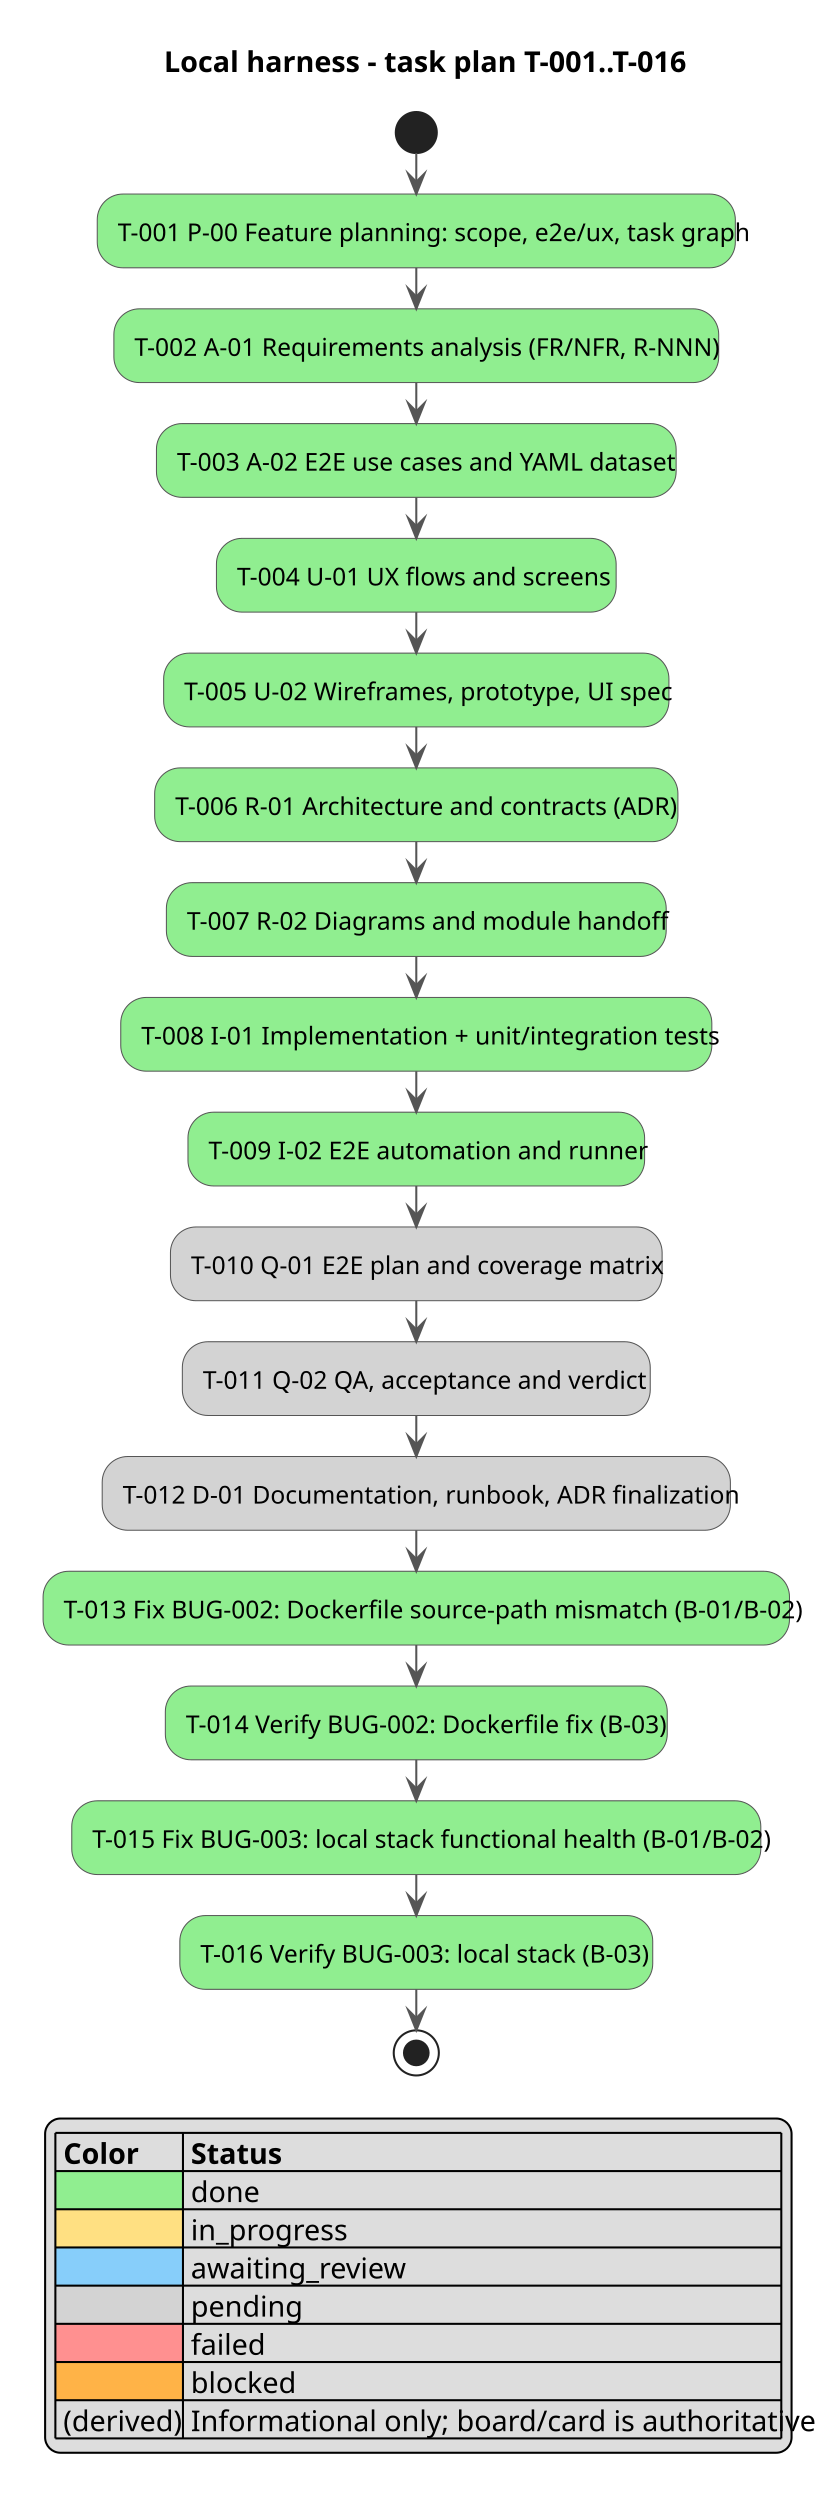
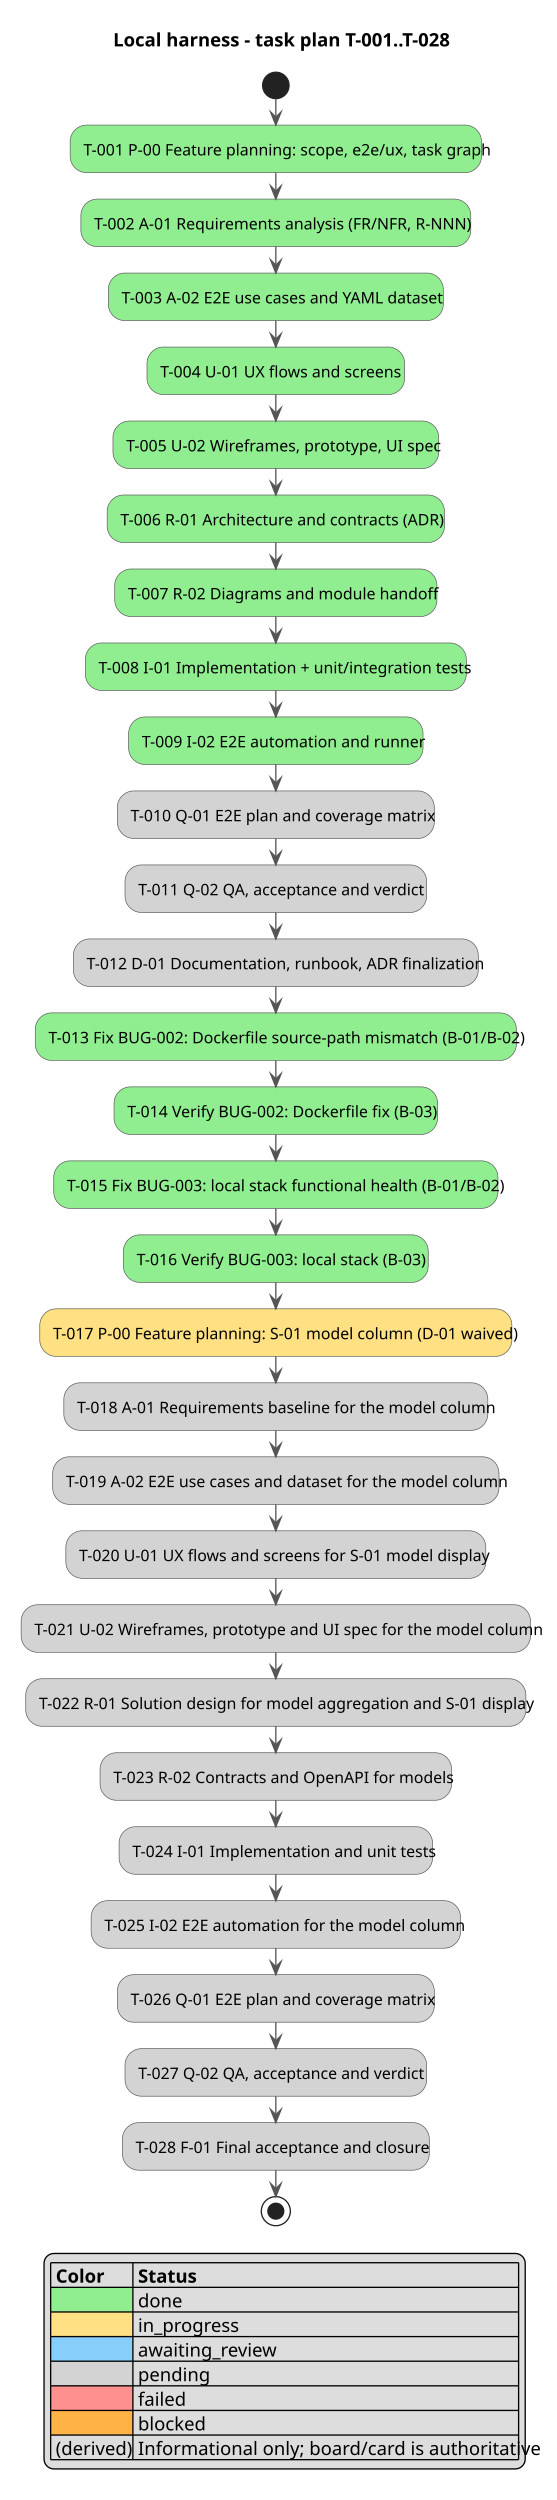
- <svg xmlns="http://www.w3.org/2000/svg" version="1.1" data-diagram-type="ACTIVITY" style="width:409px;height:1219px;background:#FFFFFF;" width="409px" height="1219px" viewBox="0 0 409 1219" zoomAndPan="magnify" preserveAspectRatio="none" contentStyleType="text/css">
+ <svg xmlns="http://www.w3.org/2000/svg" version="1.1" data-diagram-type="ACTIVITY" style="width:421px;height:1891px;background:#FFFFFF;" width="421px" height="1891px" viewBox="0 0 421 1891" zoomAndPan="magnify" preserveAspectRatio="none" contentStyleType="text/css">
  <defs />
  <g font-family="sans-serif" lengthAdjust="spacing">
    <g class="title" data-source-line="5">
-       <text x="79.944" y="35.107" fill="#000" font-size="14" textLength="248.076" font-weight="700" font-family="Segoe UI">Local harness - task plan T-001..T-016</text>
+       <text x="85.599" y="35.107" fill="#000" font-size="14" textLength="248.076" font-weight="700" font-family="Segoe UI">Local harness - task plan T-001..T-028</text>
    </g>
-     <ellipse cx="202.982" cy="64.621" rx="10" ry="10" fill="#222" style="stroke:#222;stroke-width:1;" />
-     <rect x="47.418" y="94.621" width="311.129" height="35.961" fill="#90EE90" style="stroke:#555;stroke-width:0.5;" rx="12.5" ry="12.5" />
-     <text x="57.418" y="117.57" fill="#000" font-size="12" textLength="291.129" font-family="Segoe UI">T-001 P-00 Feature planning: scope, e2e/ux, task graph</text>
-     <rect x="55.527" y="150.582" width="294.91" height="35.961" fill="#90EE90" style="stroke:#555;stroke-width:0.5;" rx="12.5" ry="12.5" />
-     <text x="65.527" y="173.531" fill="#000" font-size="12" textLength="274.91" font-family="Segoe UI">T-002 A-01 Requirements analysis (FR/NFR, R-NNN)</text>
-     <rect x="76.287" y="206.543" width="253.391" height="35.961" fill="#90EE90" style="stroke:#555;stroke-width:0.5;" rx="12.5" ry="12.5" />
-     <text x="86.287" y="229.492" fill="#000" font-size="12" textLength="233.391" font-family="Segoe UI">T-003 A-02 E2E use cases and YAML dataset</text>
-     <rect x="105.537" y="262.504" width="194.891" height="35.961" fill="#90EE90" style="stroke:#555;stroke-width:0.5;" rx="12.5" ry="12.5" />
-     <text x="115.537" y="285.453" fill="#000" font-size="12" textLength="174.891" font-family="Segoe UI">T-004 U-01 UX flows and screens</text>
-     <rect x="79.797" y="318.465" width="246.371" height="35.961" fill="#90EE90" style="stroke:#555;stroke-width:0.5;" rx="12.5" ry="12.5" />
-     <text x="89.797" y="341.414" fill="#000" font-size="12" textLength="226.371" font-family="Segoe UI">T-005 U-02 Wireframes, prototype, UI spec</text>
-     <rect x="75.417" y="374.426" width="255.131" height="35.961" fill="#90EE90" style="stroke:#555;stroke-width:0.5;" rx="12.5" ry="12.5" />
-     <text x="85.417" y="397.375" fill="#000" font-size="12" textLength="235.131" font-family="Segoe UI">T-006 R-01 Architecture and contracts (ADR)</text>
-     <rect x="81.13" y="430.387" width="243.705" height="35.961" fill="#90EE90" style="stroke:#555;stroke-width:0.5;" rx="12.5" ry="12.5" />
-     <text x="91.13" y="453.336" fill="#000" font-size="12" textLength="223.705" font-family="Segoe UI">T-007 R-02 Diagrams and module handoff</text>
-     <rect x="58.882" y="486.348" width="288.201" height="35.961" fill="#90EE90" style="stroke:#555;stroke-width:0.5;" rx="12.5" ry="12.5" />
-     <text x="68.882" y="509.297" fill="#000" font-size="12" textLength="268.201" font-family="Segoe UI">T-008 I-01 Implementation + unit/integration tests</text>
-     <rect x="91.656" y="542.309" width="222.652" height="35.961" fill="#90EE90" style="stroke:#555;stroke-width:0.5;" rx="12.5" ry="12.5" />
-     <text x="101.656" y="565.258" fill="#000" font-size="12" textLength="202.652" font-family="Segoe UI">T-009 I-02 E2E automation and runner</text>
-     <rect x="83.113" y="598.27" width="239.738" height="35.961" fill="#D3D3D3" style="stroke:#555;stroke-width:0.5;" rx="12.5" ry="12.5" />
-     <text x="93.113" y="621.219" fill="#000" font-size="12" textLength="219.738" font-family="Segoe UI">T-010 Q-01 E2E plan and coverage matrix</text>
-     <rect x="88.911" y="654.23" width="228.143" height="35.961" fill="#D3D3D3" style="stroke:#555;stroke-width:0.5;" rx="12.5" ry="12.5" />
-     <text x="98.911" y="677.18" fill="#000" font-size="12" textLength="208.143" font-family="Segoe UI">T-011 Q-02 QA, acceptance and verdict</text>
-     <rect x="49.835" y="710.191" width="306.295" height="35.961" fill="#D3D3D3" style="stroke:#555;stroke-width:0.5;" rx="12.5" ry="12.5" />
-     <text x="59.835" y="733.141" fill="#000" font-size="12" textLength="286.295" font-family="Segoe UI">T-012 D-01 Documentation, runbook, ADR finalization</text>
-     <rect x="21.013" y="766.152" width="363.939" height="35.961" fill="#90EE90" style="stroke:#555;stroke-width:0.5;" rx="12.5" ry="12.5" />
-     <text x="31.013" y="789.102" fill="#000" font-size="12" textLength="343.939" font-family="Segoe UI">T-013 Fix BUG-002: Dockerfile source-path mismatch (B-01/B-02)</text>
-     <rect x="80.617" y="822.113" width="244.73" height="35.961" fill="#90EE90" style="stroke:#555;stroke-width:0.5;" rx="12.5" ry="12.5" />
-     <text x="90.617" y="845.063" fill="#000" font-size="12" textLength="224.73" font-family="Segoe UI">T-014 Verify BUG-002: Dockerfile fix (B-03)</text>
-     <rect x="34.996" y="878.074" width="335.973" height="35.961" fill="#90EE90" style="stroke:#555;stroke-width:0.5;" rx="12.5" ry="12.5" />
-     <text x="44.996" y="901.023" fill="#000" font-size="12" textLength="315.973" font-family="Segoe UI">T-015 Fix BUG-003: local stack functional health (B-01/B-02)</text>
-     <rect x="87.692" y="934.035" width="230.58" height="35.961" fill="#90EE90" style="stroke:#555;stroke-width:0.5;" rx="12.5" ry="12.5" />
-     <text x="97.692" y="956.984" fill="#000" font-size="12" textLength="210.58" font-family="Segoe UI">T-016 Verify BUG-003: local stack (B-03)</text>
-     <ellipse cx="202.982" cy="1000.996" rx="11" ry="11" fill="none" style="stroke:#222;stroke-width:1;" />
-     <ellipse cx="202.982" cy="1000.996" rx="6" ry="6" fill="#222" style="stroke:#222;stroke-width:1;" />
-     <line x1="202.982" y1="74.621" x2="202.982" y2="94.621" style="stroke:#555;stroke-width:1;" />
-     <polygon points="198.982,84.621,202.982,94.621,206.982,84.621,202.982,88.621" fill="#555" style="stroke:#555;stroke-width:1;stroke-linejoin:miter;stroke-miterlimit:10;" />
-     <line x1="202.982" y1="130.582" x2="202.982" y2="150.582" style="stroke:#555;stroke-width:1;" />
-     <polygon points="198.982,140.582,202.982,150.582,206.982,140.582,202.982,144.582" fill="#555" style="stroke:#555;stroke-width:1;stroke-linejoin:miter;stroke-miterlimit:10;" />
-     <line x1="202.982" y1="186.543" x2="202.982" y2="206.543" style="stroke:#555;stroke-width:1;" />
-     <polygon points="198.982,196.543,202.982,206.543,206.982,196.543,202.982,200.543" fill="#555" style="stroke:#555;stroke-width:1;stroke-linejoin:miter;stroke-miterlimit:10;" />
-     <line x1="202.982" y1="242.504" x2="202.982" y2="262.504" style="stroke:#555;stroke-width:1;" />
-     <polygon points="198.982,252.504,202.982,262.504,206.982,252.504,202.982,256.504" fill="#555" style="stroke:#555;stroke-width:1;stroke-linejoin:miter;stroke-miterlimit:10;" />
-     <line x1="202.982" y1="298.465" x2="202.982" y2="318.465" style="stroke:#555;stroke-width:1;" />
-     <polygon points="198.982,308.465,202.982,318.465,206.982,308.465,202.982,312.465" fill="#555" style="stroke:#555;stroke-width:1;stroke-linejoin:miter;stroke-miterlimit:10;" />
-     <line x1="202.982" y1="354.426" x2="202.982" y2="374.426" style="stroke:#555;stroke-width:1;" />
-     <polygon points="198.982,364.426,202.982,374.426,206.982,364.426,202.982,368.426" fill="#555" style="stroke:#555;stroke-width:1;stroke-linejoin:miter;stroke-miterlimit:10;" />
-     <line x1="202.982" y1="410.387" x2="202.982" y2="430.387" style="stroke:#555;stroke-width:1;" />
-     <polygon points="198.982,420.387,202.982,430.387,206.982,420.387,202.982,424.387" fill="#555" style="stroke:#555;stroke-width:1;stroke-linejoin:miter;stroke-miterlimit:10;" />
-     <line x1="202.982" y1="466.348" x2="202.982" y2="486.348" style="stroke:#555;stroke-width:1;" />
-     <polygon points="198.982,476.348,202.982,486.348,206.982,476.348,202.982,480.348" fill="#555" style="stroke:#555;stroke-width:1;stroke-linejoin:miter;stroke-miterlimit:10;" />
-     <line x1="202.982" y1="522.309" x2="202.982" y2="542.309" style="stroke:#555;stroke-width:1;" />
-     <polygon points="198.982,532.309,202.982,542.309,206.982,532.309,202.982,536.309" fill="#555" style="stroke:#555;stroke-width:1;stroke-linejoin:miter;stroke-miterlimit:10;" />
-     <line x1="202.982" y1="578.27" x2="202.982" y2="598.27" style="stroke:#555;stroke-width:1;" />
-     <polygon points="198.982,588.27,202.982,598.27,206.982,588.27,202.982,592.27" fill="#555" style="stroke:#555;stroke-width:1;stroke-linejoin:miter;stroke-miterlimit:10;" />
-     <line x1="202.982" y1="634.23" x2="202.982" y2="654.23" style="stroke:#555;stroke-width:1;" />
-     <polygon points="198.982,644.23,202.982,654.23,206.982,644.23,202.982,648.23" fill="#555" style="stroke:#555;stroke-width:1;stroke-linejoin:miter;stroke-miterlimit:10;" />
-     <line x1="202.982" y1="690.191" x2="202.982" y2="710.191" style="stroke:#555;stroke-width:1;" />
-     <polygon points="198.982,700.191,202.982,710.191,206.982,700.191,202.982,704.191" fill="#555" style="stroke:#555;stroke-width:1;stroke-linejoin:miter;stroke-miterlimit:10;" />
-     <line x1="202.982" y1="746.152" x2="202.982" y2="766.152" style="stroke:#555;stroke-width:1;" />
-     <polygon points="198.982,756.152,202.982,766.152,206.982,756.152,202.982,760.152" fill="#555" style="stroke:#555;stroke-width:1;stroke-linejoin:miter;stroke-miterlimit:10;" />
-     <line x1="202.982" y1="802.113" x2="202.982" y2="822.113" style="stroke:#555;stroke-width:1;" />
-     <polygon points="198.982,812.113,202.982,822.113,206.982,812.113,202.982,816.113" fill="#555" style="stroke:#555;stroke-width:1;stroke-linejoin:miter;stroke-miterlimit:10;" />
-     <line x1="202.982" y1="858.074" x2="202.982" y2="878.074" style="stroke:#555;stroke-width:1;" />
-     <polygon points="198.982,868.074,202.982,878.074,206.982,868.074,202.982,872.074" fill="#555" style="stroke:#555;stroke-width:1;stroke-linejoin:miter;stroke-miterlimit:10;" />
-     <line x1="202.982" y1="914.035" x2="202.982" y2="934.035" style="stroke:#555;stroke-width:1;" />
-     <polygon points="198.982,924.035,202.982,934.035,206.982,924.035,202.982,928.035" fill="#555" style="stroke:#555;stroke-width:1;stroke-linejoin:miter;stroke-miterlimit:10;" />
-     <line x1="202.982" y1="969.996" x2="202.982" y2="989.996" style="stroke:#555;stroke-width:1;" />
-     <polygon points="198.982,979.996,202.982,989.996,206.982,979.996,202.982,983.996" fill="#555" style="stroke:#555;stroke-width:1;stroke-linejoin:miter;stroke-miterlimit:10;" />
-     <g class="legend" data-source-line="26">
-       <rect x="22" y="1032.996" width="363.965" height="162.969" fill="#DDD" style="stroke:#000;stroke-width:1;" rx="7.5" ry="7.5" />
-       <text x="30.862" y="1055.104" fill="#000" font-size="14" textLength="35.403" font-weight="700" font-family="Segoe UI">Color</text>
-       <text x="93.076" y="1055.104" fill="#000" font-size="14" textLength="40.906" font-weight="700" font-family="Segoe UI">Status</text>
-       <rect x="27" y="1058.617" width="62.214" height="18.621" fill="#90EE90" style="stroke:none;" />
-       <text x="27" y="1073.725" fill="#000" font-size="14" font-family="Segoe UI"> </text>
-       <text x="93.049" y="1073.725" fill="#000" font-size="14" textLength="31.691" font-family="Segoe UI">done</text>
-       <rect x="27" y="1077.238" width="62.214" height="18.621" fill="#FFE082" style="stroke:none;" />
-       <text x="27" y="1092.346" fill="#000" font-size="14" font-family="Segoe UI"> </text>
-       <text x="93.049" y="1092.346" fill="#000" font-size="14" textLength="70.738" font-family="Segoe UI">in_progress</text>
-       <rect x="27" y="1095.859" width="62.214" height="18.621" fill="#87CEFA" style="stroke:none;" />
-       <text x="27" y="1110.967" fill="#000" font-size="14" font-family="Segoe UI"> </text>
-       <text x="93.049" y="1110.967" fill="#000" font-size="14" textLength="97.59" font-family="Segoe UI">awaiting_review</text>
-       <rect x="27" y="1114.48" width="62.214" height="18.621" fill="#D3D3D3" style="stroke:none;" />
-       <text x="27" y="1129.588" fill="#000" font-size="14" font-family="Segoe UI"> </text>
-       <text x="93.049" y="1129.588" fill="#000" font-size="14" textLength="51.276" font-family="Segoe UI">pending</text>
-       <rect x="27" y="1133.102" width="62.214" height="18.621" fill="#FF9090" style="stroke:none;" />
-       <text x="27" y="1148.209" fill="#000" font-size="14" font-family="Segoe UI"> </text>
-       <text x="93.049" y="1148.209" fill="#000" font-size="14" textLength="33.852" font-family="Segoe UI">failed</text>
-       <rect x="27" y="1151.723" width="62.214" height="18.621" fill="#FFB347" style="stroke:none;" />
-       <text x="27" y="1166.83" fill="#000" font-size="14" font-family="Segoe UI"> </text>
-       <text x="93.049" y="1166.83" fill="#000" font-size="14" textLength="48.815" font-family="Segoe UI">blocked</text>
-       <text x="30.835" y="1185.451" fill="#000" font-size="14" textLength="54.544" font-family="Segoe UI">(derived)</text>
-       <text x="93.049" y="1185.451" fill="#000" font-size="14" textLength="284.081" font-family="Segoe UI">Informational only; board/card is authoritative</text>
-       <line x1="27" y1="1039.996" x2="380.965" y2="1039.996" style="stroke:#000;stroke-width:1;" />
-       <line x1="27" y1="1058.617" x2="380.965" y2="1058.617" style="stroke:#000;stroke-width:1;" />
-       <line x1="27" y1="1077.238" x2="380.965" y2="1077.238" style="stroke:#000;stroke-width:1;" />
-       <line x1="27" y1="1095.859" x2="380.965" y2="1095.859" style="stroke:#000;stroke-width:1;" />
-       <line x1="27" y1="1114.48" x2="380.965" y2="1114.48" style="stroke:#000;stroke-width:1;" />
-       <line x1="27" y1="1133.102" x2="380.965" y2="1133.102" style="stroke:#000;stroke-width:1;" />
-       <line x1="27" y1="1151.723" x2="380.965" y2="1151.723" style="stroke:#000;stroke-width:1;" />
-       <line x1="27" y1="1170.344" x2="380.965" y2="1170.344" style="stroke:#000;stroke-width:1;" />
-       <line x1="27" y1="1188.965" x2="380.965" y2="1188.965" style="stroke:#000;stroke-width:1;" />
-       <line x1="27" y1="1039.996" x2="27" y2="1188.965" style="stroke:#000;stroke-width:1;" />
-       <line x1="89.214" y1="1039.996" x2="89.214" y2="1188.965" style="stroke:#000;stroke-width:1;" />
-       <line x1="380.965" y1="1039.996" x2="380.965" y2="1188.965" style="stroke:#000;stroke-width:1;" />
+     <ellipse cx="208.637" cy="64.621" rx="10" ry="10" fill="#222" style="stroke:#222;stroke-width:1;" />
+     <rect x="53.072" y="94.621" width="311.129" height="35.961" fill="#90EE90" style="stroke:#555;stroke-width:0.5;" rx="12.5" ry="12.5" />
+     <text x="63.072" y="117.57" fill="#000" font-size="12" textLength="291.129" font-family="Segoe UI">T-001 P-00 Feature planning: scope, e2e/ux, task graph</text>
+     <rect x="61.182" y="150.582" width="294.91" height="35.961" fill="#90EE90" style="stroke:#555;stroke-width:0.5;" rx="12.5" ry="12.5" />
+     <text x="71.182" y="173.531" fill="#000" font-size="12" textLength="274.91" font-family="Segoe UI">T-002 A-01 Requirements analysis (FR/NFR, R-NNN)</text>
+     <rect x="81.941" y="206.543" width="253.391" height="35.961" fill="#90EE90" style="stroke:#555;stroke-width:0.5;" rx="12.5" ry="12.5" />
+     <text x="91.941" y="229.492" fill="#000" font-size="12" textLength="233.391" font-family="Segoe UI">T-003 A-02 E2E use cases and YAML dataset</text>
+     <rect x="111.191" y="262.504" width="194.891" height="35.961" fill="#90EE90" style="stroke:#555;stroke-width:0.5;" rx="12.5" ry="12.5" />
+     <text x="121.191" y="285.453" fill="#000" font-size="12" textLength="174.891" font-family="Segoe UI">T-004 U-01 UX flows and screens</text>
+     <rect x="85.451" y="318.465" width="246.371" height="35.961" fill="#90EE90" style="stroke:#555;stroke-width:0.5;" rx="12.5" ry="12.5" />
+     <text x="95.451" y="341.414" fill="#000" font-size="12" textLength="226.371" font-family="Segoe UI">T-005 U-02 Wireframes, prototype, UI spec</text>
+     <rect x="81.071" y="374.426" width="255.131" height="35.961" fill="#90EE90" style="stroke:#555;stroke-width:0.5;" rx="12.5" ry="12.5" />
+     <text x="91.071" y="397.375" fill="#000" font-size="12" textLength="235.131" font-family="Segoe UI">T-006 R-01 Architecture and contracts (ADR)</text>
+     <rect x="86.784" y="430.387" width="243.705" height="35.961" fill="#90EE90" style="stroke:#555;stroke-width:0.5;" rx="12.5" ry="12.5" />
+     <text x="96.784" y="453.336" fill="#000" font-size="12" textLength="223.705" font-family="Segoe UI">T-007 R-02 Diagrams and module handoff</text>
+     <rect x="64.536" y="486.348" width="288.201" height="35.961" fill="#90EE90" style="stroke:#555;stroke-width:0.5;" rx="12.5" ry="12.5" />
+     <text x="74.536" y="509.297" fill="#000" font-size="12" textLength="268.201" font-family="Segoe UI">T-008 I-01 Implementation + unit/integration tests</text>
+     <rect x="97.311" y="542.309" width="222.652" height="35.961" fill="#90EE90" style="stroke:#555;stroke-width:0.5;" rx="12.5" ry="12.5" />
+     <text x="107.311" y="565.258" fill="#000" font-size="12" textLength="202.652" font-family="Segoe UI">T-009 I-02 E2E automation and runner</text>
+     <rect x="88.768" y="598.27" width="239.738" height="35.961" fill="#D3D3D3" style="stroke:#555;stroke-width:0.5;" rx="12.5" ry="12.5" />
+     <text x="98.768" y="621.219" fill="#000" font-size="12" textLength="219.738" font-family="Segoe UI">T-010 Q-01 E2E plan and coverage matrix</text>
+     <rect x="94.565" y="654.23" width="228.143" height="35.961" fill="#D3D3D3" style="stroke:#555;stroke-width:0.5;" rx="12.5" ry="12.5" />
+     <text x="104.565" y="677.18" fill="#000" font-size="12" textLength="208.143" font-family="Segoe UI">T-011 Q-02 QA, acceptance and verdict</text>
+     <rect x="55.489" y="710.191" width="306.295" height="35.961" fill="#D3D3D3" style="stroke:#555;stroke-width:0.5;" rx="12.5" ry="12.5" />
+     <text x="65.489" y="733.141" fill="#000" font-size="12" textLength="286.295" font-family="Segoe UI">T-012 D-01 Documentation, runbook, ADR finalization</text>
+     <rect x="26.667" y="766.152" width="363.939" height="35.961" fill="#90EE90" style="stroke:#555;stroke-width:0.5;" rx="12.5" ry="12.5" />
+     <text x="36.667" y="789.102" fill="#000" font-size="12" textLength="343.939" font-family="Segoe UI">T-013 Fix BUG-002: Dockerfile source-path mismatch (B-01/B-02)</text>
+     <rect x="86.271" y="822.113" width="244.73" height="35.961" fill="#90EE90" style="stroke:#555;stroke-width:0.5;" rx="12.5" ry="12.5" />
+     <text x="96.271" y="845.063" fill="#000" font-size="12" textLength="224.73" font-family="Segoe UI">T-014 Verify BUG-002: Dockerfile fix (B-03)</text>
+     <rect x="40.65" y="878.074" width="335.973" height="35.961" fill="#90EE90" style="stroke:#555;stroke-width:0.5;" rx="12.5" ry="12.5" />
+     <text x="50.65" y="901.023" fill="#000" font-size="12" textLength="315.973" font-family="Segoe UI">T-015 Fix BUG-003: local stack functional health (B-01/B-02)</text>
+     <rect x="93.347" y="934.035" width="230.58" height="35.961" fill="#90EE90" style="stroke:#555;stroke-width:0.5;" rx="12.5" ry="12.5" />
+     <text x="103.347" y="956.984" fill="#000" font-size="12" textLength="210.58" font-family="Segoe UI">T-016 Verify BUG-003: local stack (B-03)</text>
+     <rect x="30.089" y="989.996" width="357.096" height="35.961" fill="#FFE082" style="stroke:#555;stroke-width:0.5;" rx="12.5" ry="12.5" />
+     <text x="40.089" y="1012.945" fill="#000" font-size="12" textLength="337.096" font-family="Segoe UI">T-017 P-00 Feature planning: S-01 model column (D-01 waived)</text>
+     <rect x="48.279" y="1045.957" width="320.715" height="35.961" fill="#D3D3D3" style="stroke:#555;stroke-width:0.5;" rx="12.5" ry="12.5" />
+     <text x="58.279" y="1068.906" fill="#000" font-size="12" textLength="300.715" font-family="Segoe UI">T-018 A-01 Requirements baseline for the model column</text>
+     <rect x="39.856" y="1101.918" width="337.561" height="35.961" fill="#D3D3D3" style="stroke:#555;stroke-width:0.5;" rx="12.5" ry="12.5" />
+     <text x="49.856" y="1124.867" fill="#000" font-size="12" textLength="317.561" font-family="Segoe UI">T-019 A-02 E2E use cases and dataset for the model column</text>
+     <rect x="49.806" y="1157.879" width="317.662" height="35.961" fill="#D3D3D3" style="stroke:#555;stroke-width:0.5;" rx="12.5" ry="12.5" />
+     <text x="59.806" y="1180.828" fill="#000" font-size="12" textLength="297.662" font-family="Segoe UI">T-020 U-01 UX flows and screens for S-01 model display</text>
+     <rect x="16" y="1213.84" width="385.273" height="35.961" fill="#D3D3D3" style="stroke:#555;stroke-width:0.5;" rx="12.5" ry="12.5" />
+     <text x="26" y="1236.789" fill="#000" font-size="12" textLength="365.273" font-family="Segoe UI">T-021 U-02 Wireframes, prototype and UI spec for the model column</text>
+     <rect x="19.475" y="1269.801" width="378.324" height="35.961" fill="#D3D3D3" style="stroke:#555;stroke-width:0.5;" rx="12.5" ry="12.5" />
+     <text x="29.475" y="1292.75" fill="#000" font-size="12" textLength="358.324" font-family="Segoe UI">T-022 R-01 Solution design for model aggregation and S-01 display</text>
+     <rect x="75.698" y="1325.762" width="265.877" height="35.961" fill="#D3D3D3" style="stroke:#555;stroke-width:0.5;" rx="12.5" ry="12.5" />
+     <text x="85.698" y="1348.711" fill="#000" font-size="12" textLength="245.877" font-family="Segoe UI">T-023 R-02 Contracts and OpenAPI for models</text>
+     <rect x="90.086" y="1381.723" width="237.102" height="35.961" fill="#D3D3D3" style="stroke:#555;stroke-width:0.5;" rx="12.5" ry="12.5" />
+     <text x="100.086" y="1404.672" fill="#000" font-size="12" textLength="217.102" font-family="Segoe UI">T-024 I-01 Implementation and unit tests</text>
+     <rect x="68.948" y="1437.684" width="279.377" height="35.961" fill="#D3D3D3" style="stroke:#555;stroke-width:0.5;" rx="12.5" ry="12.5" />
+     <text x="78.948" y="1460.633" fill="#000" font-size="12" textLength="259.377" font-family="Segoe UI">T-025 I-02 E2E automation for the model column</text>
+     <rect x="88.768" y="1493.645" width="239.738" height="35.961" fill="#D3D3D3" style="stroke:#555;stroke-width:0.5;" rx="12.5" ry="12.5" />
+     <text x="98.768" y="1516.594" fill="#000" font-size="12" textLength="219.738" font-family="Segoe UI">T-026 Q-01 E2E plan and coverage matrix</text>
+     <rect x="94.565" y="1549.605" width="228.143" height="35.961" fill="#D3D3D3" style="stroke:#555;stroke-width:0.5;" rx="12.5" ry="12.5" />
+     <text x="104.565" y="1572.555" fill="#000" font-size="12" textLength="208.143" font-family="Segoe UI">T-027 Q-02 QA, acceptance and verdict</text>
+     <rect x="92.553" y="1605.566" width="232.168" height="35.961" fill="#D3D3D3" style="stroke:#555;stroke-width:0.5;" rx="12.5" ry="12.5" />
+     <text x="102.553" y="1628.516" fill="#000" font-size="12" textLength="212.168" font-family="Segoe UI">T-028 F-01 Final acceptance and closure</text>
+     <ellipse cx="208.637" cy="1672.527" rx="11" ry="11" fill="none" style="stroke:#222;stroke-width:1;" />
+     <ellipse cx="208.637" cy="1672.527" rx="6" ry="6" fill="#222" style="stroke:#222;stroke-width:1;" />
+     <line x1="208.637" y1="74.621" x2="208.637" y2="94.621" style="stroke:#555;stroke-width:1;" />
+     <polygon points="204.637,84.621,208.637,94.621,212.637,84.621,208.637,88.621" fill="#555" style="stroke:#555;stroke-width:1;stroke-linejoin:miter;stroke-miterlimit:10;" />
+     <line x1="208.637" y1="130.582" x2="208.637" y2="150.582" style="stroke:#555;stroke-width:1;" />
+     <polygon points="204.637,140.582,208.637,150.582,212.637,140.582,208.637,144.582" fill="#555" style="stroke:#555;stroke-width:1;stroke-linejoin:miter;stroke-miterlimit:10;" />
+     <line x1="208.637" y1="186.543" x2="208.637" y2="206.543" style="stroke:#555;stroke-width:1;" />
+     <polygon points="204.637,196.543,208.637,206.543,212.637,196.543,208.637,200.543" fill="#555" style="stroke:#555;stroke-width:1;stroke-linejoin:miter;stroke-miterlimit:10;" />
+     <line x1="208.637" y1="242.504" x2="208.637" y2="262.504" style="stroke:#555;stroke-width:1;" />
+     <polygon points="204.637,252.504,208.637,262.504,212.637,252.504,208.637,256.504" fill="#555" style="stroke:#555;stroke-width:1;stroke-linejoin:miter;stroke-miterlimit:10;" />
+     <line x1="208.637" y1="298.465" x2="208.637" y2="318.465" style="stroke:#555;stroke-width:1;" />
+     <polygon points="204.637,308.465,208.637,318.465,212.637,308.465,208.637,312.465" fill="#555" style="stroke:#555;stroke-width:1;stroke-linejoin:miter;stroke-miterlimit:10;" />
+     <line x1="208.637" y1="354.426" x2="208.637" y2="374.426" style="stroke:#555;stroke-width:1;" />
+     <polygon points="204.637,364.426,208.637,374.426,212.637,364.426,208.637,368.426" fill="#555" style="stroke:#555;stroke-width:1;stroke-linejoin:miter;stroke-miterlimit:10;" />
+     <line x1="208.637" y1="410.387" x2="208.637" y2="430.387" style="stroke:#555;stroke-width:1;" />
+     <polygon points="204.637,420.387,208.637,430.387,212.637,420.387,208.637,424.387" fill="#555" style="stroke:#555;stroke-width:1;stroke-linejoin:miter;stroke-miterlimit:10;" />
+     <line x1="208.637" y1="466.348" x2="208.637" y2="486.348" style="stroke:#555;stroke-width:1;" />
+     <polygon points="204.637,476.348,208.637,486.348,212.637,476.348,208.637,480.348" fill="#555" style="stroke:#555;stroke-width:1;stroke-linejoin:miter;stroke-miterlimit:10;" />
+     <line x1="208.637" y1="522.309" x2="208.637" y2="542.309" style="stroke:#555;stroke-width:1;" />
+     <polygon points="204.637,532.309,208.637,542.309,212.637,532.309,208.637,536.309" fill="#555" style="stroke:#555;stroke-width:1;stroke-linejoin:miter;stroke-miterlimit:10;" />
+     <line x1="208.637" y1="578.27" x2="208.637" y2="598.27" style="stroke:#555;stroke-width:1;" />
+     <polygon points="204.637,588.27,208.637,598.27,212.637,588.27,208.637,592.27" fill="#555" style="stroke:#555;stroke-width:1;stroke-linejoin:miter;stroke-miterlimit:10;" />
+     <line x1="208.637" y1="634.23" x2="208.637" y2="654.23" style="stroke:#555;stroke-width:1;" />
+     <polygon points="204.637,644.23,208.637,654.23,212.637,644.23,208.637,648.23" fill="#555" style="stroke:#555;stroke-width:1;stroke-linejoin:miter;stroke-miterlimit:10;" />
+     <line x1="208.637" y1="690.191" x2="208.637" y2="710.191" style="stroke:#555;stroke-width:1;" />
+     <polygon points="204.637,700.191,208.637,710.191,212.637,700.191,208.637,704.191" fill="#555" style="stroke:#555;stroke-width:1;stroke-linejoin:miter;stroke-miterlimit:10;" />
+     <line x1="208.637" y1="746.152" x2="208.637" y2="766.152" style="stroke:#555;stroke-width:1;" />
+     <polygon points="204.637,756.152,208.637,766.152,212.637,756.152,208.637,760.152" fill="#555" style="stroke:#555;stroke-width:1;stroke-linejoin:miter;stroke-miterlimit:10;" />
+     <line x1="208.637" y1="802.113" x2="208.637" y2="822.113" style="stroke:#555;stroke-width:1;" />
+     <polygon points="204.637,812.113,208.637,822.113,212.637,812.113,208.637,816.113" fill="#555" style="stroke:#555;stroke-width:1;stroke-linejoin:miter;stroke-miterlimit:10;" />
+     <line x1="208.637" y1="858.074" x2="208.637" y2="878.074" style="stroke:#555;stroke-width:1;" />
+     <polygon points="204.637,868.074,208.637,878.074,212.637,868.074,208.637,872.074" fill="#555" style="stroke:#555;stroke-width:1;stroke-linejoin:miter;stroke-miterlimit:10;" />
+     <line x1="208.637" y1="914.035" x2="208.637" y2="934.035" style="stroke:#555;stroke-width:1;" />
+     <polygon points="204.637,924.035,208.637,934.035,212.637,924.035,208.637,928.035" fill="#555" style="stroke:#555;stroke-width:1;stroke-linejoin:miter;stroke-miterlimit:10;" />
+     <line x1="208.637" y1="969.996" x2="208.637" y2="989.996" style="stroke:#555;stroke-width:1;" />
+     <polygon points="204.637,979.996,208.637,989.996,212.637,979.996,208.637,983.996" fill="#555" style="stroke:#555;stroke-width:1;stroke-linejoin:miter;stroke-miterlimit:10;" />
+     <line x1="208.637" y1="1025.957" x2="208.637" y2="1045.957" style="stroke:#555;stroke-width:1;" />
+     <polygon points="204.637,1035.957,208.637,1045.957,212.637,1035.957,208.637,1039.957" fill="#555" style="stroke:#555;stroke-width:1;stroke-linejoin:miter;stroke-miterlimit:10;" />
+     <line x1="208.637" y1="1081.918" x2="208.637" y2="1101.918" style="stroke:#555;stroke-width:1;" />
+     <polygon points="204.637,1091.918,208.637,1101.918,212.637,1091.918,208.637,1095.918" fill="#555" style="stroke:#555;stroke-width:1;stroke-linejoin:miter;stroke-miterlimit:10;" />
+     <line x1="208.637" y1="1137.879" x2="208.637" y2="1157.879" style="stroke:#555;stroke-width:1;" />
+     <polygon points="204.637,1147.879,208.637,1157.879,212.637,1147.879,208.637,1151.879" fill="#555" style="stroke:#555;stroke-width:1;stroke-linejoin:miter;stroke-miterlimit:10;" />
+     <line x1="208.637" y1="1193.84" x2="208.637" y2="1213.84" style="stroke:#555;stroke-width:1;" />
+     <polygon points="204.637,1203.84,208.637,1213.84,212.637,1203.84,208.637,1207.84" fill="#555" style="stroke:#555;stroke-width:1;stroke-linejoin:miter;stroke-miterlimit:10;" />
+     <line x1="208.637" y1="1249.801" x2="208.637" y2="1269.801" style="stroke:#555;stroke-width:1;" />
+     <polygon points="204.637,1259.801,208.637,1269.801,212.637,1259.801,208.637,1263.801" fill="#555" style="stroke:#555;stroke-width:1;stroke-linejoin:miter;stroke-miterlimit:10;" />
+     <line x1="208.637" y1="1305.762" x2="208.637" y2="1325.762" style="stroke:#555;stroke-width:1;" />
+     <polygon points="204.637,1315.762,208.637,1325.762,212.637,1315.762,208.637,1319.762" fill="#555" style="stroke:#555;stroke-width:1;stroke-linejoin:miter;stroke-miterlimit:10;" />
+     <line x1="208.637" y1="1361.723" x2="208.637" y2="1381.723" style="stroke:#555;stroke-width:1;" />
+     <polygon points="204.637,1371.723,208.637,1381.723,212.637,1371.723,208.637,1375.723" fill="#555" style="stroke:#555;stroke-width:1;stroke-linejoin:miter;stroke-miterlimit:10;" />
+     <line x1="208.637" y1="1417.684" x2="208.637" y2="1437.684" style="stroke:#555;stroke-width:1;" />
+     <polygon points="204.637,1427.684,208.637,1437.684,212.637,1427.684,208.637,1431.684" fill="#555" style="stroke:#555;stroke-width:1;stroke-linejoin:miter;stroke-miterlimit:10;" />
+     <line x1="208.637" y1="1473.645" x2="208.637" y2="1493.645" style="stroke:#555;stroke-width:1;" />
+     <polygon points="204.637,1483.645,208.637,1493.645,212.637,1483.645,208.637,1487.645" fill="#555" style="stroke:#555;stroke-width:1;stroke-linejoin:miter;stroke-miterlimit:10;" />
+     <line x1="208.637" y1="1529.605" x2="208.637" y2="1549.605" style="stroke:#555;stroke-width:1;" />
+     <polygon points="204.637,1539.605,208.637,1549.605,212.637,1539.605,208.637,1543.605" fill="#555" style="stroke:#555;stroke-width:1;stroke-linejoin:miter;stroke-miterlimit:10;" />
+     <line x1="208.637" y1="1585.566" x2="208.637" y2="1605.566" style="stroke:#555;stroke-width:1;" />
+     <polygon points="204.637,1595.566,208.637,1605.566,212.637,1595.566,208.637,1599.566" fill="#555" style="stroke:#555;stroke-width:1;stroke-linejoin:miter;stroke-miterlimit:10;" />
+     <line x1="208.637" y1="1641.527" x2="208.637" y2="1661.527" style="stroke:#555;stroke-width:1;" />
+     <polygon points="204.637,1651.527,208.637,1661.527,212.637,1651.527,208.637,1655.527" fill="#555" style="stroke:#555;stroke-width:1;stroke-linejoin:miter;stroke-miterlimit:10;" />
+     <g class="legend" data-source-line="38">
+       <rect x="33.309" y="1704.527" width="363.965" height="162.969" fill="#DDD" style="stroke:#000;stroke-width:1;" rx="7.5" ry="7.5" />
+       <text x="42.171" y="1726.635" fill="#000" font-size="14" textLength="35.403" font-weight="700" font-family="Segoe UI">Color</text>
+       <text x="104.385" y="1726.635" fill="#000" font-size="14" textLength="40.906" font-weight="700" font-family="Segoe UI">Status</text>
+       <rect x="38.309" y="1730.148" width="62.214" height="18.621" fill="#90EE90" style="stroke:none;" />
+       <text x="38.309" y="1745.256" fill="#000" font-size="14" font-family="Segoe UI"> </text>
+       <text x="104.357" y="1745.256" fill="#000" font-size="14" textLength="31.691" font-family="Segoe UI">done</text>
+       <rect x="38.309" y="1748.77" width="62.214" height="18.621" fill="#FFE082" style="stroke:none;" />
+       <text x="38.309" y="1763.877" fill="#000" font-size="14" font-family="Segoe UI"> </text>
+       <text x="104.357" y="1763.877" fill="#000" font-size="14" textLength="70.738" font-family="Segoe UI">in_progress</text>
+       <rect x="38.309" y="1767.391" width="62.214" height="18.621" fill="#87CEFA" style="stroke:none;" />
+       <text x="38.309" y="1782.498" fill="#000" font-size="14" font-family="Segoe UI"> </text>
+       <text x="104.357" y="1782.498" fill="#000" font-size="14" textLength="97.59" font-family="Segoe UI">awaiting_review</text>
+       <rect x="38.309" y="1786.012" width="62.214" height="18.621" fill="#D3D3D3" style="stroke:none;" />
+       <text x="38.309" y="1801.119" fill="#000" font-size="14" font-family="Segoe UI"> </text>
+       <text x="104.357" y="1801.119" fill="#000" font-size="14" textLength="51.276" font-family="Segoe UI">pending</text>
+       <rect x="38.309" y="1804.633" width="62.214" height="18.621" fill="#FF9090" style="stroke:none;" />
+       <text x="38.309" y="1819.74" fill="#000" font-size="14" font-family="Segoe UI"> </text>
+       <text x="104.357" y="1819.74" fill="#000" font-size="14" textLength="33.852" font-family="Segoe UI">failed</text>
+       <rect x="38.309" y="1823.254" width="62.214" height="18.621" fill="#FFB347" style="stroke:none;" />
+       <text x="38.309" y="1838.361" fill="#000" font-size="14" font-family="Segoe UI"> </text>
+       <text x="104.357" y="1838.361" fill="#000" font-size="14" textLength="48.815" font-family="Segoe UI">blocked</text>
+       <text x="42.144" y="1856.982" fill="#000" font-size="14" textLength="54.544" font-family="Segoe UI">(derived)</text>
+       <text x="104.357" y="1856.982" fill="#000" font-size="14" textLength="284.081" font-family="Segoe UI">Informational only; board/card is authoritative</text>
+       <line x1="38.309" y1="1711.527" x2="392.273" y2="1711.527" style="stroke:#000;stroke-width:1;" />
+       <line x1="38.309" y1="1730.148" x2="392.273" y2="1730.148" style="stroke:#000;stroke-width:1;" />
+       <line x1="38.309" y1="1748.77" x2="392.273" y2="1748.77" style="stroke:#000;stroke-width:1;" />
+       <line x1="38.309" y1="1767.391" x2="392.273" y2="1767.391" style="stroke:#000;stroke-width:1;" />
+       <line x1="38.309" y1="1786.012" x2="392.273" y2="1786.012" style="stroke:#000;stroke-width:1;" />
+       <line x1="38.309" y1="1804.633" x2="392.273" y2="1804.633" style="stroke:#000;stroke-width:1;" />
+       <line x1="38.309" y1="1823.254" x2="392.273" y2="1823.254" style="stroke:#000;stroke-width:1;" />
+       <line x1="38.309" y1="1841.875" x2="392.273" y2="1841.875" style="stroke:#000;stroke-width:1;" />
+       <line x1="38.309" y1="1860.496" x2="392.273" y2="1860.496" style="stroke:#000;stroke-width:1;" />
+       <line x1="38.309" y1="1711.527" x2="38.309" y2="1860.496" style="stroke:#000;stroke-width:1;" />
+       <line x1="100.522" y1="1711.527" x2="100.522" y2="1860.496" style="stroke:#000;stroke-width:1;" />
+       <line x1="392.273" y1="1711.527" x2="392.273" y2="1860.496" style="stroke:#000;stroke-width:1;" />
    </g>
  </g>
</svg>
